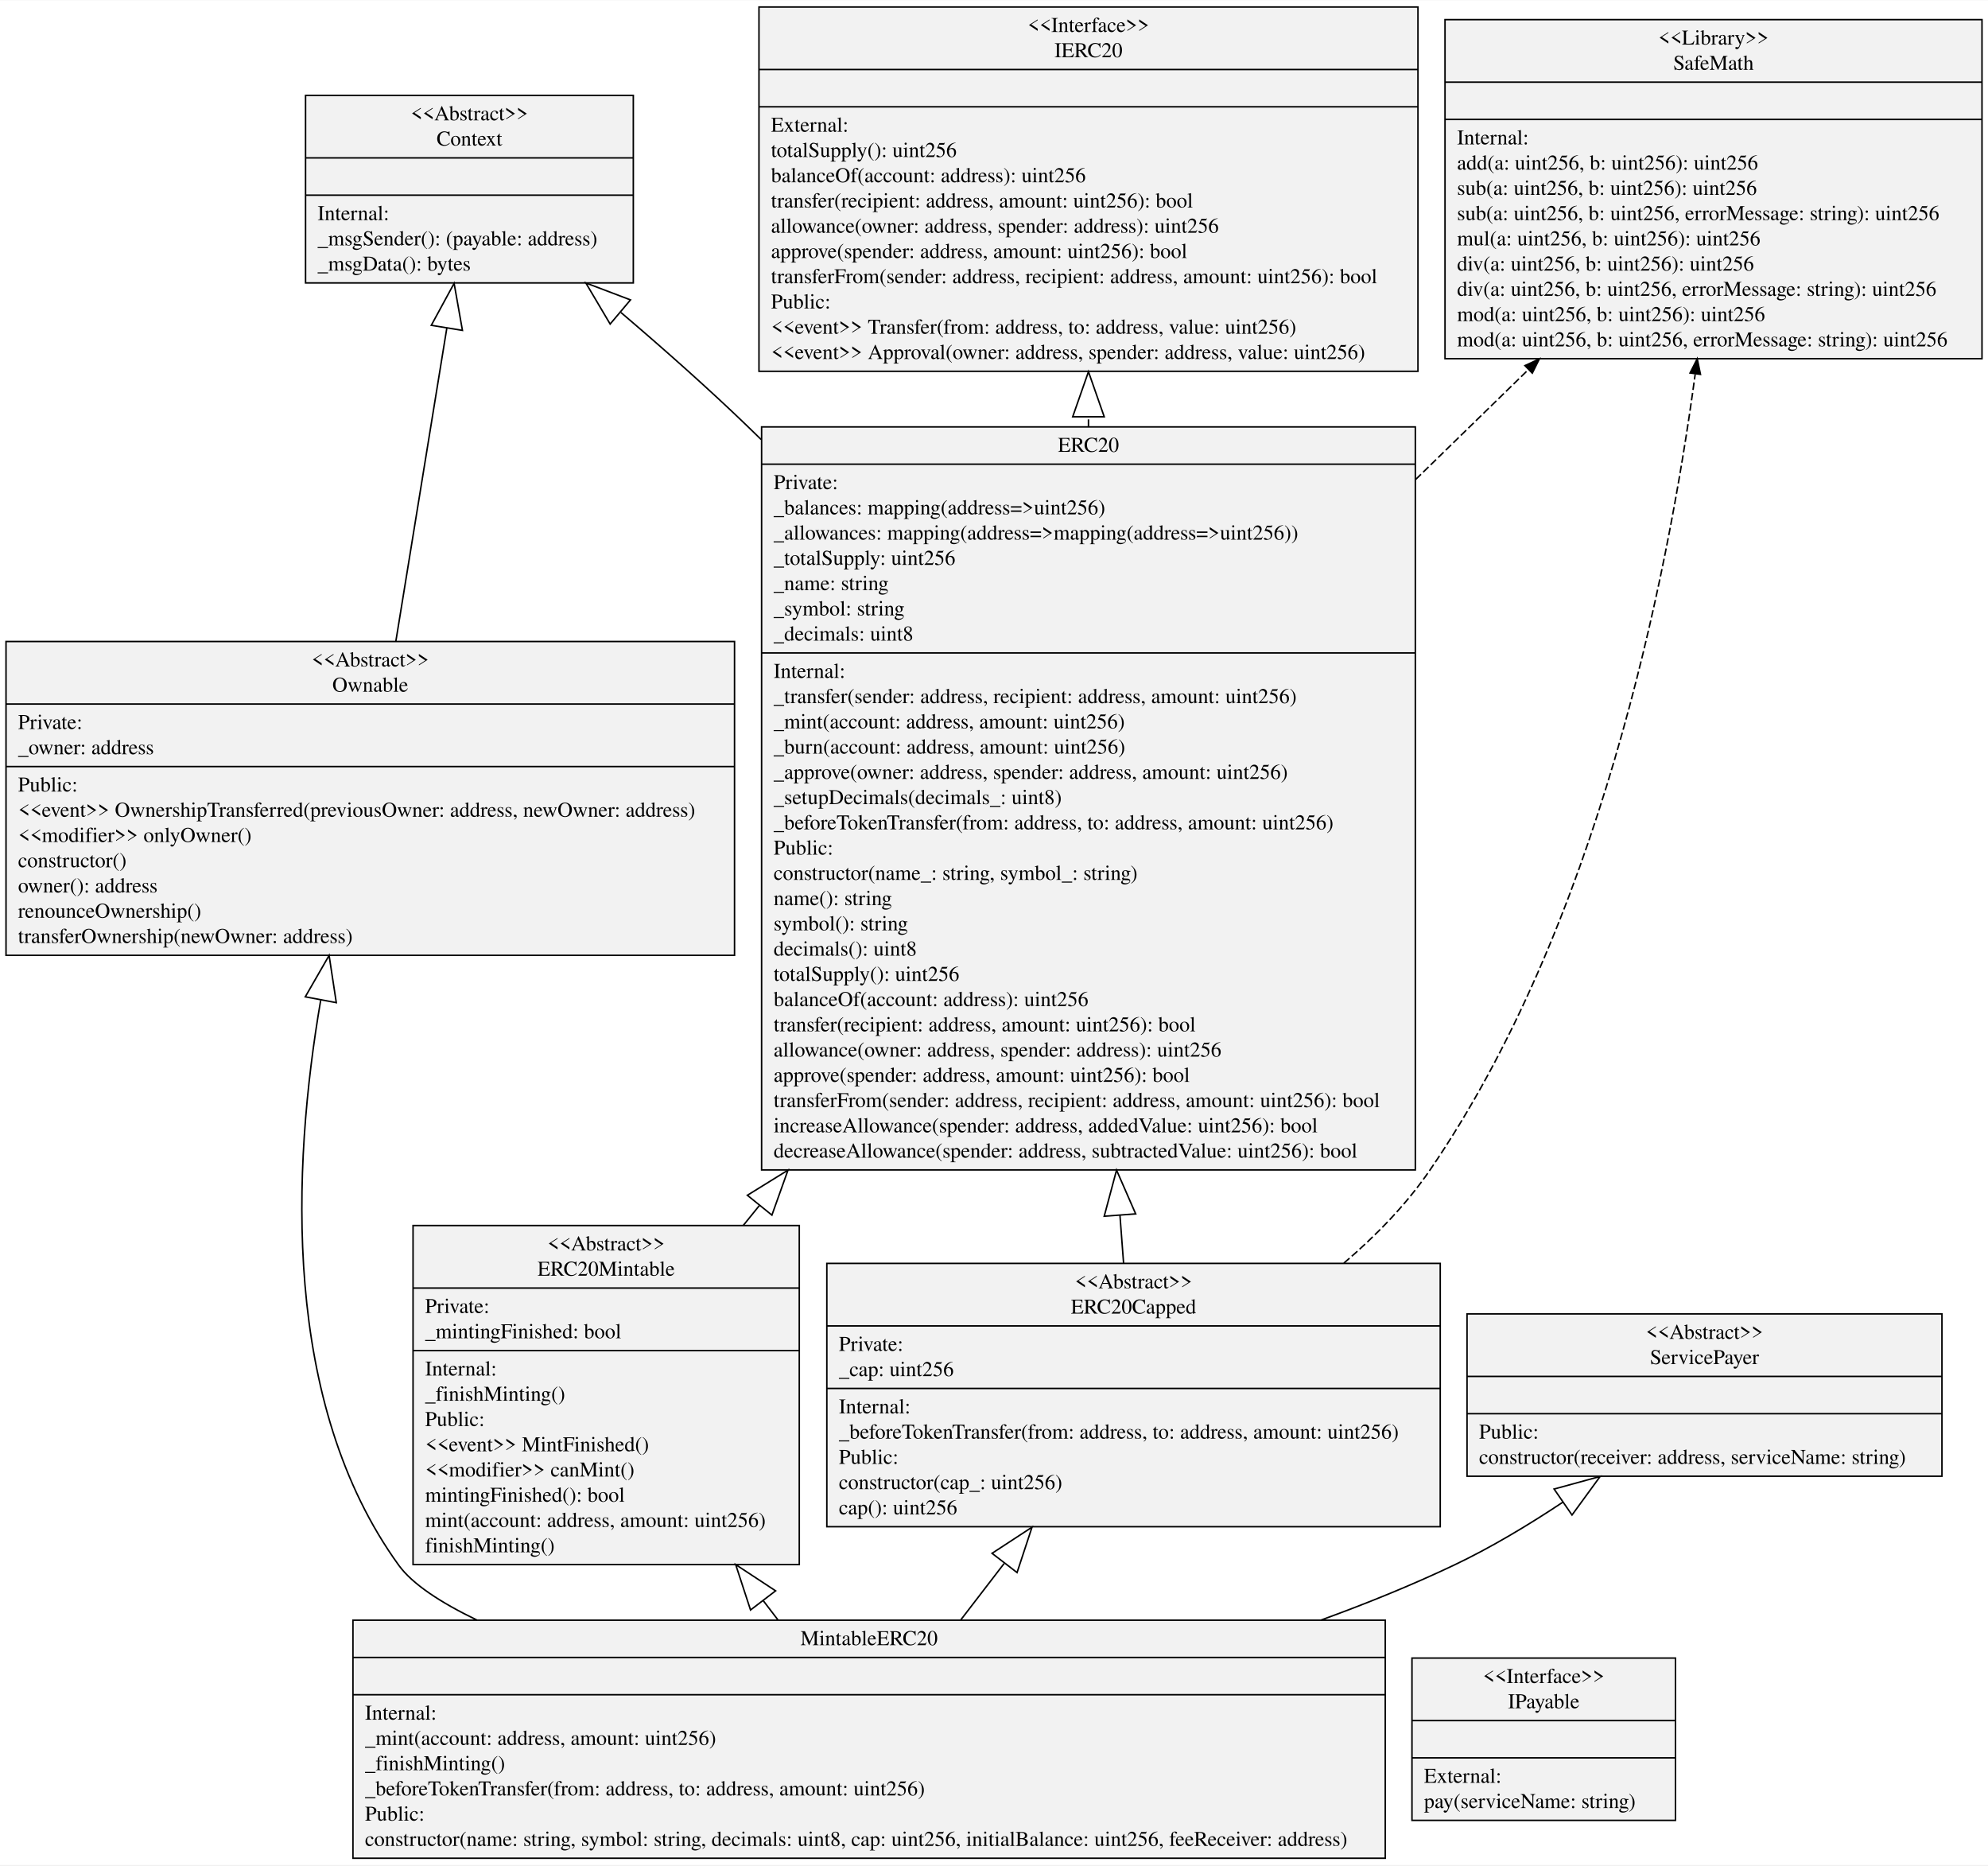
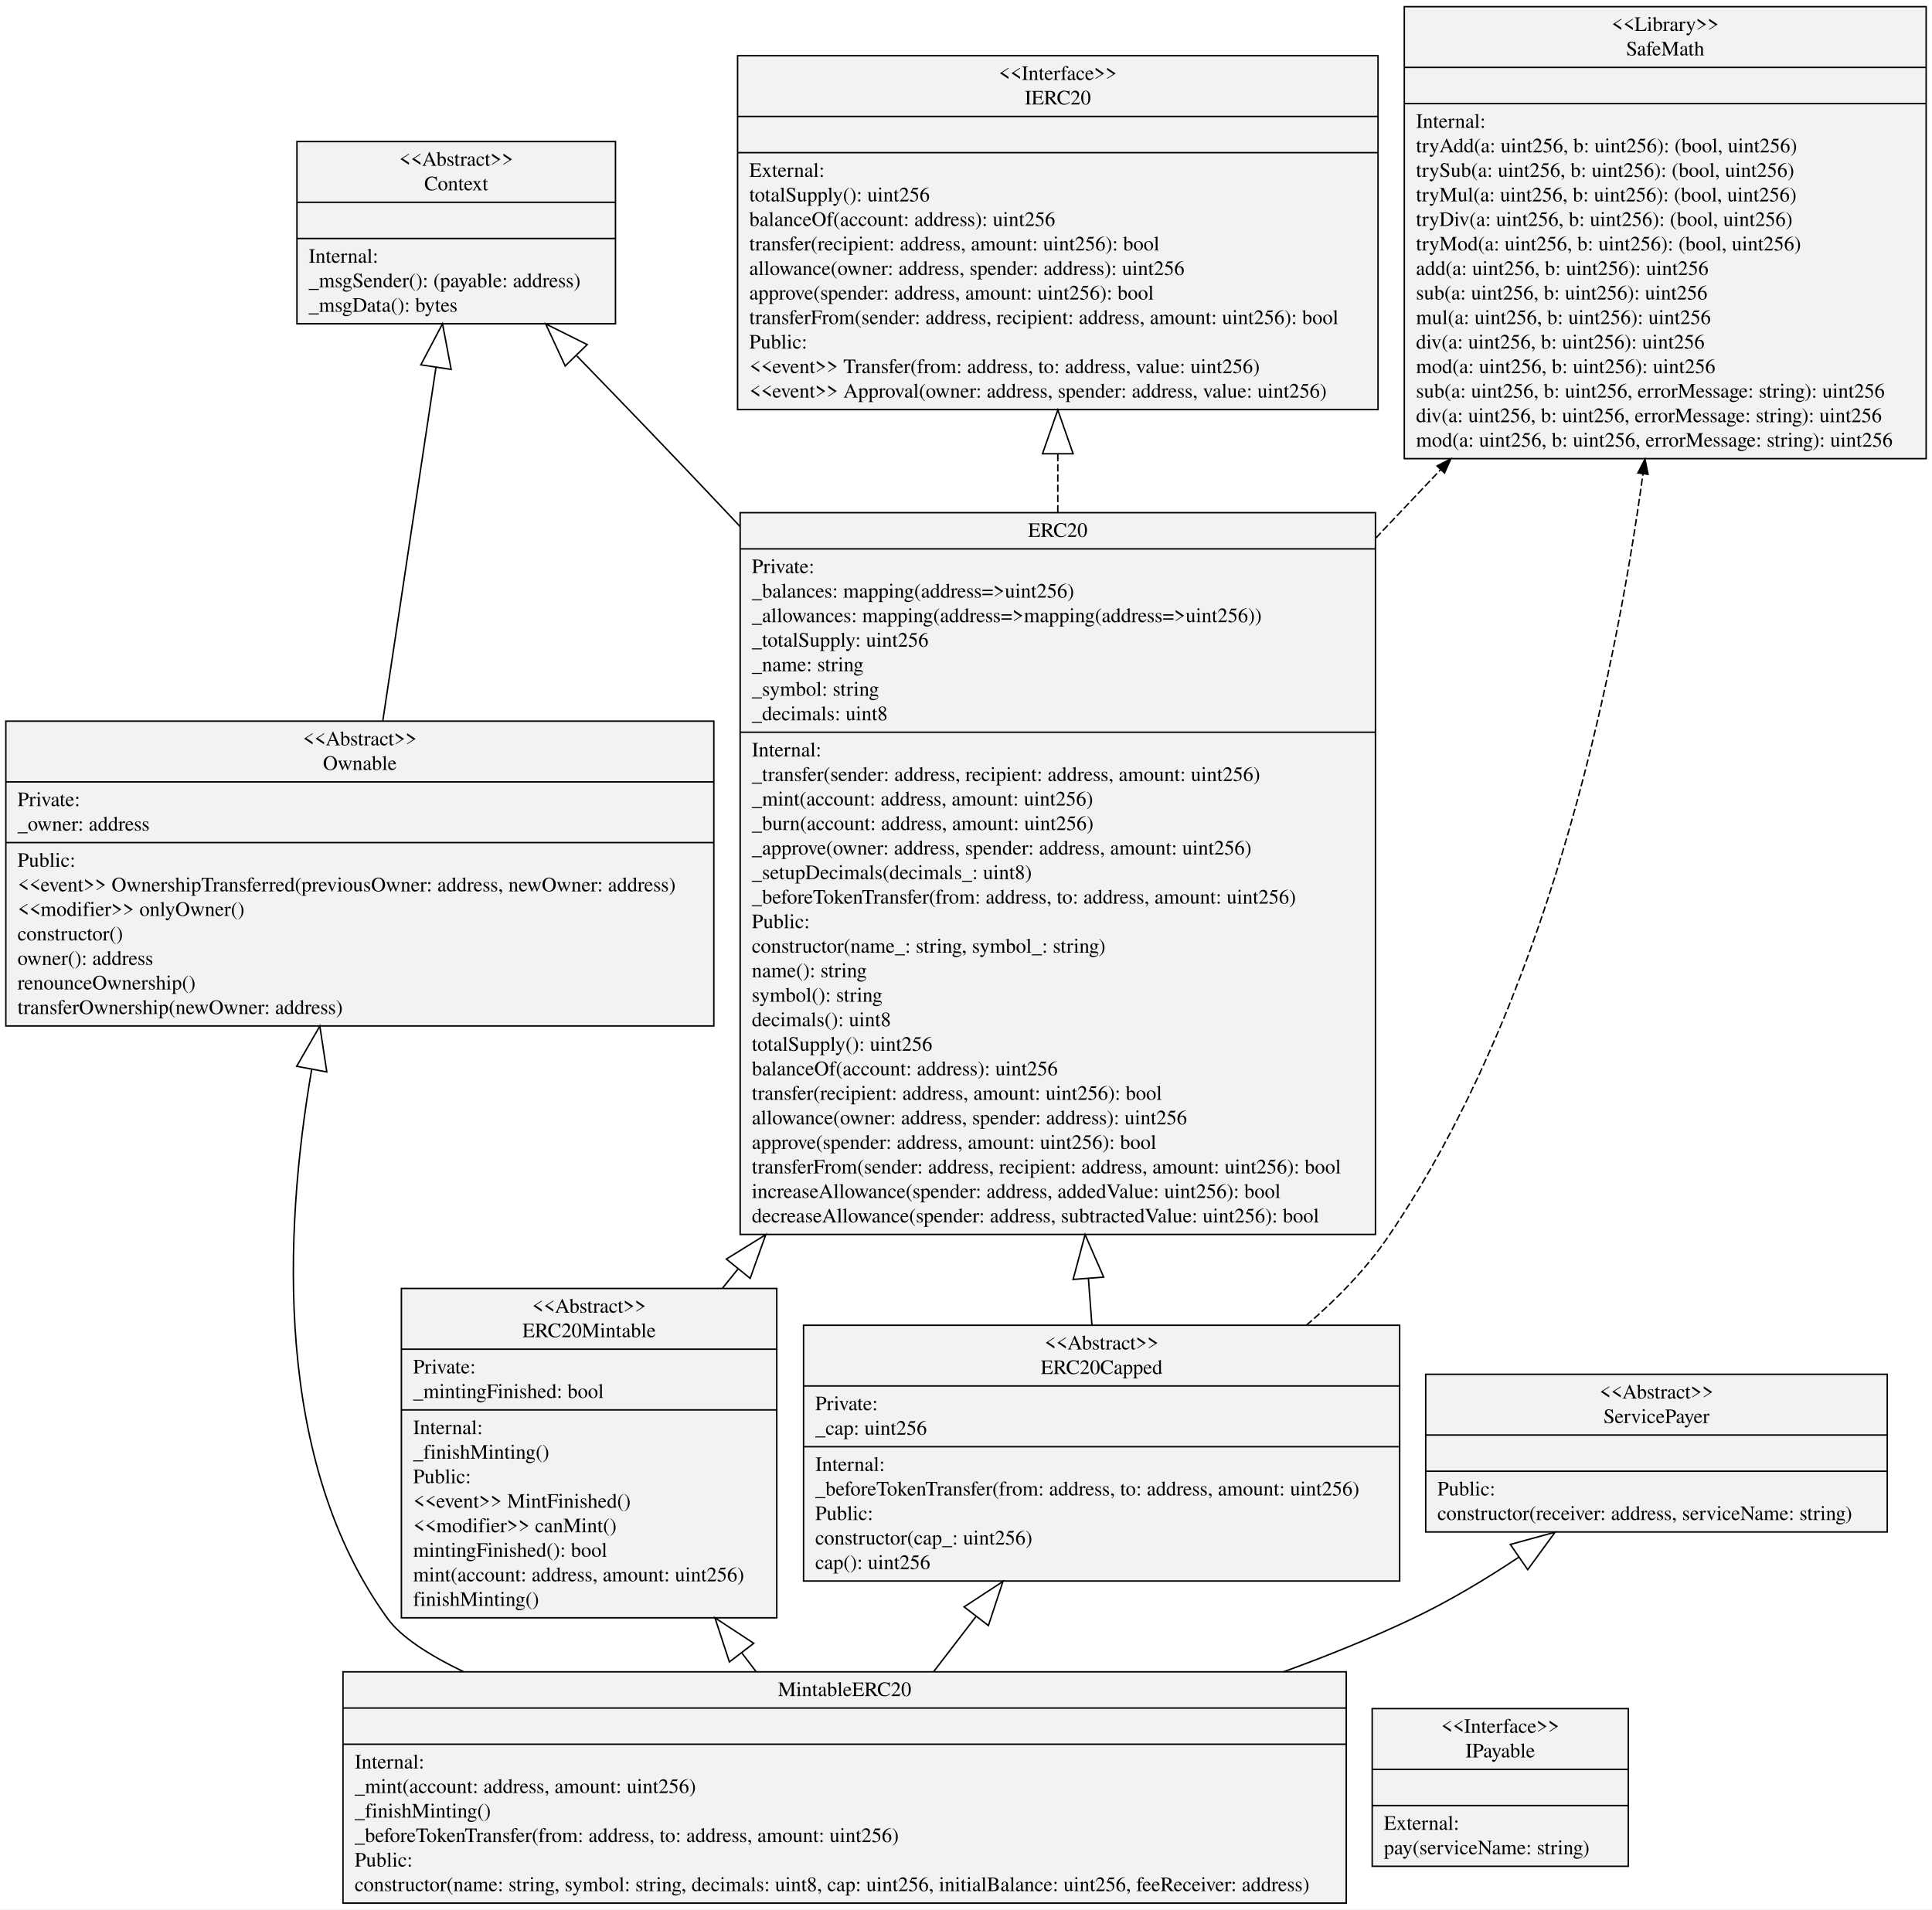
- <svg xmlns="http://www.w3.org/2000/svg" width="1323pt" height="1241pt" viewBox="0.00 0.00 1323.13 1240.80">
-   <g id="graph0" class="graph" transform="scale(1 1) rotate(0) translate(4 1236.8)">
-     <polygon fill="#ffffff" stroke="transparent" points="-4,4 -4,-1236.8 1319.133,-1236.8 1319.133,4 -4,4" />
+ <svg xmlns="http://www.w3.org/2000/svg" width="1323pt" height="1308pt" viewBox="0.00 0.00 1323.13 1308.00">
+   <g id="graph0" class="graph" transform="scale(1 1) rotate(0) translate(4 1304)">
+     <polygon fill="#ffffff" stroke="transparent" points="-4,4 -4,-1304 1319.133,-1304 1319.133,4 -4,4" />
    <g id="node1" class="node">
-       <polygon fill="#f2f2f2" stroke="#000000" points="199.365,-1048.7 199.365,-1173.5 417.509,-1173.5 417.509,-1048.7 199.365,-1048.7" />
-       <text text-anchor="middle" x="308.437" y="-1156.9" font-family="Times,serif" font-size="14.00" fill="#000000">&lt;&lt;Abstract&gt;&gt;</text>
-       <text text-anchor="middle" x="308.437" y="-1140.1" font-family="Times,serif" font-size="14.00" fill="#000000">Context</text>
-       <polyline fill="none" stroke="#000000" points="199.365,-1131.9 417.509,-1131.9 " />
-       <text text-anchor="middle" x="308.437" y="-1115.3" font-family="Times,serif" font-size="14.00" fill="#000000"> </text>
-       <polyline fill="none" stroke="#000000" points="199.365,-1107.1 417.509,-1107.1 " />
-       <text text-anchor="start" x="207.365" y="-1090.5" font-family="Times,serif" font-size="14.00" fill="#000000">Internal:</text>
-       <text text-anchor="start" x="207.365" y="-1073.7" font-family="Times,serif" font-size="14.00" fill="#000000">    _msgSender(): (payable: address)</text>
-       <text text-anchor="start" x="207.365" y="-1056.9" font-family="Times,serif" font-size="14.00" fill="#000000">    _msgData(): bytes</text>
+       <polygon fill="#f2f2f2" stroke="#000000" points="199.365,-1082.3 199.365,-1207.1 417.509,-1207.1 417.509,-1082.3 199.365,-1082.3" />
+       <text text-anchor="middle" x="308.437" y="-1190.5" font-family="Times,serif" font-size="14.00" fill="#000000">&lt;&lt;Abstract&gt;&gt;</text>
+       <text text-anchor="middle" x="308.437" y="-1173.7" font-family="Times,serif" font-size="14.00" fill="#000000">Context</text>
+       <polyline fill="none" stroke="#000000" points="199.365,-1165.5 417.509,-1165.5 " />
+       <text text-anchor="middle" x="308.437" y="-1148.9" font-family="Times,serif" font-size="14.00" fill="#000000"> </text>
+       <polyline fill="none" stroke="#000000" points="199.365,-1140.7 417.509,-1140.7 " />
+       <text text-anchor="start" x="207.365" y="-1124.1" font-family="Times,serif" font-size="14.00" fill="#000000">Internal:</text>
+       <text text-anchor="start" x="207.365" y="-1107.3" font-family="Times,serif" font-size="14.00" fill="#000000">    _msgSender(): (payable: address)</text>
+       <text text-anchor="start" x="207.365" y="-1090.5" font-family="Times,serif" font-size="14.00" fill="#000000">    _msgData(): bytes</text>
    </g>
    <g id="node2" class="node">
      <polygon fill="#f2f2f2" stroke="#000000" points="0,-601.3 0,-810.1 484.874,-810.1 484.874,-601.3 0,-601.3" />
      <text text-anchor="middle" x="242.437" y="-793.5" font-family="Times,serif" font-size="14.00" fill="#000000">&lt;&lt;Abstract&gt;&gt;</text>
      <text text-anchor="middle" x="242.437" y="-776.7" font-family="Times,serif" font-size="14.00" fill="#000000">Ownable</text>
      <polyline fill="none" stroke="#000000" points="0,-768.5 484.874,-768.5 " />
      <text text-anchor="start" x="8" y="-751.9" font-family="Times,serif" font-size="14.00" fill="#000000">Private:</text>
      <text text-anchor="start" x="8" y="-735.1" font-family="Times,serif" font-size="14.00" fill="#000000">   _owner: address</text>
      <polyline fill="none" stroke="#000000" points="0,-726.9 484.874,-726.9 " />
      <text text-anchor="start" x="8" y="-710.3" font-family="Times,serif" font-size="14.00" fill="#000000">Public:</text>
      <text text-anchor="start" x="8" y="-693.5" font-family="Times,serif" font-size="14.00" fill="#000000">    &lt;&lt;event&gt;&gt; OwnershipTransferred(previousOwner: address, newOwner: address)</text>
      <text text-anchor="start" x="8" y="-676.7" font-family="Times,serif" font-size="14.00" fill="#000000">    &lt;&lt;modifier&gt;&gt; onlyOwner()</text>
      <text text-anchor="start" x="8" y="-659.9" font-family="Times,serif" font-size="14.00" fill="#000000">    constructor()</text>
      <text text-anchor="start" x="8" y="-643.1" font-family="Times,serif" font-size="14.00" fill="#000000">    owner(): address</text>
      <text text-anchor="start" x="8" y="-626.3" font-family="Times,serif" font-size="14.00" fill="#000000">    renounceOwnership()</text>
      <text text-anchor="start" x="8" y="-609.5" font-family="Times,serif" font-size="14.00" fill="#000000">    transferOwnership(newOwner: address)</text>
    </g>
    <g id="edge1" class="edge">
-       <path fill="none" stroke="#000000" d="M259.434,-810.101C269.914,-874.477 283.236,-956.308 293.344,-1018.392" />
-       <polygon fill="none" stroke="#000000" points="283.049,-1020.502 298.233,-1048.425 303.776,-1017.127 283.049,-1020.502" />
+       <path fill="none" stroke="#000000" d="M258.162,-810.294C269.23,-883.914 283.909,-981.552 294.546,-1052.306" />
+       <polygon fill="none" stroke="#000000" points="284.207,-1054.157 299.05,-1082.263 304.973,-1051.035 284.207,-1054.157" />
    </g>
    <g id="node3" class="node">
-       <polygon fill="#f2f2f2" stroke="#000000" points="501.137,-989.9 501.137,-1232.3 939.737,-1232.3 939.737,-989.9 501.137,-989.9" />
-       <text text-anchor="middle" x="720.437" y="-1215.7" font-family="Times,serif" font-size="14.00" fill="#000000">&lt;&lt;Interface&gt;&gt;</text>
-       <text text-anchor="middle" x="720.437" y="-1198.9" font-family="Times,serif" font-size="14.00" fill="#000000">IERC20</text>
-       <polyline fill="none" stroke="#000000" points="501.137,-1190.7 939.737,-1190.7 " />
-       <text text-anchor="middle" x="720.437" y="-1174.1" font-family="Times,serif" font-size="14.00" fill="#000000"> </text>
-       <polyline fill="none" stroke="#000000" points="501.137,-1165.9 939.737,-1165.9 " />
-       <text text-anchor="start" x="509.137" y="-1149.3" font-family="Times,serif" font-size="14.00" fill="#000000">External:</text>
-       <text text-anchor="start" x="509.137" y="-1132.5" font-family="Times,serif" font-size="14.00" fill="#000000">     totalSupply(): uint256</text>
-       <text text-anchor="start" x="509.137" y="-1115.7" font-family="Times,serif" font-size="14.00" fill="#000000">     balanceOf(account: address): uint256</text>
-       <text text-anchor="start" x="509.137" y="-1098.9" font-family="Times,serif" font-size="14.00" fill="#000000">     transfer(recipient: address, amount: uint256): bool</text>
-       <text text-anchor="start" x="509.137" y="-1082.1" font-family="Times,serif" font-size="14.00" fill="#000000">     allowance(owner: address, spender: address): uint256</text>
-       <text text-anchor="start" x="509.137" y="-1065.3" font-family="Times,serif" font-size="14.00" fill="#000000">     approve(spender: address, amount: uint256): bool</text>
-       <text text-anchor="start" x="509.137" y="-1048.5" font-family="Times,serif" font-size="14.00" fill="#000000">     transferFrom(sender: address, recipient: address, amount: uint256): bool</text>
-       <text text-anchor="start" x="509.137" y="-1031.7" font-family="Times,serif" font-size="14.00" fill="#000000">Public:</text>
-       <text text-anchor="start" x="509.137" y="-1014.9" font-family="Times,serif" font-size="14.00" fill="#000000">    &lt;&lt;event&gt;&gt; Transfer(from: address, to: address, value: uint256)</text>
-       <text text-anchor="start" x="509.137" y="-998.1" font-family="Times,serif" font-size="14.00" fill="#000000">    &lt;&lt;event&gt;&gt; Approval(owner: address, spender: address, value: uint256)</text>
+       <polygon fill="#f2f2f2" stroke="#000000" points="501.137,-1023.5 501.137,-1265.9 939.737,-1265.9 939.737,-1023.5 501.137,-1023.5" />
+       <text text-anchor="middle" x="720.437" y="-1249.3" font-family="Times,serif" font-size="14.00" fill="#000000">&lt;&lt;Interface&gt;&gt;</text>
+       <text text-anchor="middle" x="720.437" y="-1232.5" font-family="Times,serif" font-size="14.00" fill="#000000">IERC20</text>
+       <polyline fill="none" stroke="#000000" points="501.137,-1224.3 939.737,-1224.3 " />
+       <text text-anchor="middle" x="720.437" y="-1207.7" font-family="Times,serif" font-size="14.00" fill="#000000"> </text>
+       <polyline fill="none" stroke="#000000" points="501.137,-1199.5 939.737,-1199.5 " />
+       <text text-anchor="start" x="509.137" y="-1182.9" font-family="Times,serif" font-size="14.00" fill="#000000">External:</text>
+       <text text-anchor="start" x="509.137" y="-1166.1" font-family="Times,serif" font-size="14.00" fill="#000000">     totalSupply(): uint256</text>
+       <text text-anchor="start" x="509.137" y="-1149.3" font-family="Times,serif" font-size="14.00" fill="#000000">     balanceOf(account: address): uint256</text>
+       <text text-anchor="start" x="509.137" y="-1132.5" font-family="Times,serif" font-size="14.00" fill="#000000">     transfer(recipient: address, amount: uint256): bool</text>
+       <text text-anchor="start" x="509.137" y="-1115.7" font-family="Times,serif" font-size="14.00" fill="#000000">     allowance(owner: address, spender: address): uint256</text>
+       <text text-anchor="start" x="509.137" y="-1098.9" font-family="Times,serif" font-size="14.00" fill="#000000">     approve(spender: address, amount: uint256): bool</text>
+       <text text-anchor="start" x="509.137" y="-1082.1" font-family="Times,serif" font-size="14.00" fill="#000000">     transferFrom(sender: address, recipient: address, amount: uint256): bool</text>
+       <text text-anchor="start" x="509.137" y="-1065.3" font-family="Times,serif" font-size="14.00" fill="#000000">Public:</text>
+       <text text-anchor="start" x="509.137" y="-1048.5" font-family="Times,serif" font-size="14.00" fill="#000000">    &lt;&lt;event&gt;&gt; Transfer(from: address, to: address, value: uint256)</text>
+       <text text-anchor="start" x="509.137" y="-1031.7" font-family="Times,serif" font-size="14.00" fill="#000000">    &lt;&lt;event&gt;&gt; Approval(owner: address, spender: address, value: uint256)</text>
    </g>
    <g id="node4" class="node">
-       <polygon fill="#f2f2f2" stroke="#000000" points="957.741,-998.3 957.741,-1223.9 1315.133,-1223.9 1315.133,-998.3 957.741,-998.3" />
-       <text text-anchor="middle" x="1136.437" y="-1207.3" font-family="Times,serif" font-size="14.00" fill="#000000">&lt;&lt;Library&gt;&gt;</text>
-       <text text-anchor="middle" x="1136.437" y="-1190.5" font-family="Times,serif" font-size="14.00" fill="#000000">SafeMath</text>
-       <polyline fill="none" stroke="#000000" points="957.741,-1182.3 1315.133,-1182.3 " />
-       <text text-anchor="middle" x="1136.437" y="-1165.7" font-family="Times,serif" font-size="14.00" fill="#000000"> </text>
-       <polyline fill="none" stroke="#000000" points="957.741,-1157.5 1315.133,-1157.5 " />
-       <text text-anchor="start" x="965.741" y="-1140.9" font-family="Times,serif" font-size="14.00" fill="#000000">Internal:</text>
-       <text text-anchor="start" x="965.741" y="-1124.1" font-family="Times,serif" font-size="14.00" fill="#000000">    add(a: uint256, b: uint256): uint256</text>
-       <text text-anchor="start" x="965.741" y="-1107.3" font-family="Times,serif" font-size="14.00" fill="#000000">    sub(a: uint256, b: uint256): uint256</text>
-       <text text-anchor="start" x="965.741" y="-1090.5" font-family="Times,serif" font-size="14.00" fill="#000000">    sub(a: uint256, b: uint256, errorMessage: string): uint256</text>
-       <text text-anchor="start" x="965.741" y="-1073.7" font-family="Times,serif" font-size="14.00" fill="#000000">    mul(a: uint256, b: uint256): uint256</text>
-       <text text-anchor="start" x="965.741" y="-1056.9" font-family="Times,serif" font-size="14.00" fill="#000000">    div(a: uint256, b: uint256): uint256</text>
-       <text text-anchor="start" x="965.741" y="-1040.1" font-family="Times,serif" font-size="14.00" fill="#000000">    div(a: uint256, b: uint256, errorMessage: string): uint256</text>
-       <text text-anchor="start" x="965.741" y="-1023.3" font-family="Times,serif" font-size="14.00" fill="#000000">    mod(a: uint256, b: uint256): uint256</text>
-       <text text-anchor="start" x="965.741" y="-1006.5" font-family="Times,serif" font-size="14.00" fill="#000000">    mod(a: uint256, b: uint256, errorMessage: string): uint256</text>
+       <polygon fill="#f2f2f2" stroke="#000000" points="957.741,-989.9 957.741,-1299.5 1315.133,-1299.5 1315.133,-989.9 957.741,-989.9" />
+       <text text-anchor="middle" x="1136.437" y="-1282.9" font-family="Times,serif" font-size="14.00" fill="#000000">&lt;&lt;Library&gt;&gt;</text>
+       <text text-anchor="middle" x="1136.437" y="-1266.1" font-family="Times,serif" font-size="14.00" fill="#000000">SafeMath</text>
+       <polyline fill="none" stroke="#000000" points="957.741,-1257.9 1315.133,-1257.9 " />
+       <text text-anchor="middle" x="1136.437" y="-1241.3" font-family="Times,serif" font-size="14.00" fill="#000000"> </text>
+       <polyline fill="none" stroke="#000000" points="957.741,-1233.1 1315.133,-1233.1 " />
+       <text text-anchor="start" x="965.741" y="-1216.5" font-family="Times,serif" font-size="14.00" fill="#000000">Internal:</text>
+       <text text-anchor="start" x="965.741" y="-1199.7" font-family="Times,serif" font-size="14.00" fill="#000000">    tryAdd(a: uint256, b: uint256): (bool, uint256)</text>
+       <text text-anchor="start" x="965.741" y="-1182.9" font-family="Times,serif" font-size="14.00" fill="#000000">    trySub(a: uint256, b: uint256): (bool, uint256)</text>
+       <text text-anchor="start" x="965.741" y="-1166.1" font-family="Times,serif" font-size="14.00" fill="#000000">    tryMul(a: uint256, b: uint256): (bool, uint256)</text>
+       <text text-anchor="start" x="965.741" y="-1149.3" font-family="Times,serif" font-size="14.00" fill="#000000">    tryDiv(a: uint256, b: uint256): (bool, uint256)</text>
+       <text text-anchor="start" x="965.741" y="-1132.5" font-family="Times,serif" font-size="14.00" fill="#000000">    tryMod(a: uint256, b: uint256): (bool, uint256)</text>
+       <text text-anchor="start" x="965.741" y="-1115.7" font-family="Times,serif" font-size="14.00" fill="#000000">    add(a: uint256, b: uint256): uint256</text>
+       <text text-anchor="start" x="965.741" y="-1098.9" font-family="Times,serif" font-size="14.00" fill="#000000">    sub(a: uint256, b: uint256): uint256</text>
+       <text text-anchor="start" x="965.741" y="-1082.1" font-family="Times,serif" font-size="14.00" fill="#000000">    mul(a: uint256, b: uint256): uint256</text>
+       <text text-anchor="start" x="965.741" y="-1065.3" font-family="Times,serif" font-size="14.00" fill="#000000">    div(a: uint256, b: uint256): uint256</text>
+       <text text-anchor="start" x="965.741" y="-1048.5" font-family="Times,serif" font-size="14.00" fill="#000000">    mod(a: uint256, b: uint256): uint256</text>
+       <text text-anchor="start" x="965.741" y="-1031.7" font-family="Times,serif" font-size="14.00" fill="#000000">    sub(a: uint256, b: uint256, errorMessage: string): uint256</text>
+       <text text-anchor="start" x="965.741" y="-1014.9" font-family="Times,serif" font-size="14.00" fill="#000000">    div(a: uint256, b: uint256, errorMessage: string): uint256</text>
+       <text text-anchor="start" x="965.741" y="-998.1" font-family="Times,serif" font-size="14.00" fill="#000000">    mod(a: uint256, b: uint256, errorMessage: string): uint256</text>
    </g>
    <g id="node5" class="node">
      <polygon fill="#f2f2f2" stroke="#000000" points="502.887,-458.5 502.887,-952.9 937.987,-952.9 937.987,-458.5 502.887,-458.5" />
      <text text-anchor="middle" x="720.437" y="-936.3" font-family="Times,serif" font-size="14.00" fill="#000000">ERC20</text>
      <polyline fill="none" stroke="#000000" points="502.887,-928.1 937.987,-928.1 " />
      <text text-anchor="start" x="510.887" y="-911.5" font-family="Times,serif" font-size="14.00" fill="#000000">Private:</text>
      <text text-anchor="start" x="510.887" y="-894.7" font-family="Times,serif" font-size="14.00" fill="#000000">   _balances: mapping(address=&gt;uint256)</text>
      <text text-anchor="start" x="510.887" y="-877.9" font-family="Times,serif" font-size="14.00" fill="#000000">   _allowances: mapping(address=&gt;mapping(address=&gt;uint256))</text>
      <text text-anchor="start" x="510.887" y="-861.1" font-family="Times,serif" font-size="14.00" fill="#000000">   _totalSupply: uint256</text>
      <text text-anchor="start" x="510.887" y="-844.3" font-family="Times,serif" font-size="14.00" fill="#000000">   _name: string</text>
      <text text-anchor="start" x="510.887" y="-827.5" font-family="Times,serif" font-size="14.00" fill="#000000">   _symbol: string</text>
      <text text-anchor="start" x="510.887" y="-810.7" font-family="Times,serif" font-size="14.00" fill="#000000">   _decimals: uint8</text>
      <polyline fill="none" stroke="#000000" points="502.887,-802.5 937.987,-802.5 " />
      <text text-anchor="start" x="510.887" y="-785.9" font-family="Times,serif" font-size="14.00" fill="#000000">Internal:</text>
      <text text-anchor="start" x="510.887" y="-769.1" font-family="Times,serif" font-size="14.00" fill="#000000">    _transfer(sender: address, recipient: address, amount: uint256)</text>
      <text text-anchor="start" x="510.887" y="-752.3" font-family="Times,serif" font-size="14.00" fill="#000000">    _mint(account: address, amount: uint256)</text>
      <text text-anchor="start" x="510.887" y="-735.5" font-family="Times,serif" font-size="14.00" fill="#000000">    _burn(account: address, amount: uint256)</text>
      <text text-anchor="start" x="510.887" y="-718.7" font-family="Times,serif" font-size="14.00" fill="#000000">    _approve(owner: address, spender: address, amount: uint256)</text>
      <text text-anchor="start" x="510.887" y="-701.9" font-family="Times,serif" font-size="14.00" fill="#000000">    _setupDecimals(decimals_: uint8)</text>
      <text text-anchor="start" x="510.887" y="-685.1" font-family="Times,serif" font-size="14.00" fill="#000000">    _beforeTokenTransfer(from: address, to: address, amount: uint256)</text>
      <text text-anchor="start" x="510.887" y="-668.3" font-family="Times,serif" font-size="14.00" fill="#000000">Public:</text>
      <text text-anchor="start" x="510.887" y="-651.5" font-family="Times,serif" font-size="14.00" fill="#000000">    constructor(name_: string, symbol_: string)</text>
      <text text-anchor="start" x="510.887" y="-634.7" font-family="Times,serif" font-size="14.00" fill="#000000">    name(): string</text>
      <text text-anchor="start" x="510.887" y="-617.9" font-family="Times,serif" font-size="14.00" fill="#000000">    symbol(): string</text>
      <text text-anchor="start" x="510.887" y="-601.1" font-family="Times,serif" font-size="14.00" fill="#000000">    decimals(): uint8</text>
      <text text-anchor="start" x="510.887" y="-584.3" font-family="Times,serif" font-size="14.00" fill="#000000">    totalSupply(): uint256</text>
      <text text-anchor="start" x="510.887" y="-567.5" font-family="Times,serif" font-size="14.00" fill="#000000">    balanceOf(account: address): uint256</text>
      <text text-anchor="start" x="510.887" y="-550.7" font-family="Times,serif" font-size="14.00" fill="#000000">    transfer(recipient: address, amount: uint256): bool</text>
      <text text-anchor="start" x="510.887" y="-533.9" font-family="Times,serif" font-size="14.00" fill="#000000">    allowance(owner: address, spender: address): uint256</text>
      <text text-anchor="start" x="510.887" y="-517.1" font-family="Times,serif" font-size="14.00" fill="#000000">    approve(spender: address, amount: uint256): bool</text>
      <text text-anchor="start" x="510.887" y="-500.3" font-family="Times,serif" font-size="14.00" fill="#000000">    transferFrom(sender: address, recipient: address, amount: uint256): bool</text>
      <text text-anchor="start" x="510.887" y="-483.5" font-family="Times,serif" font-size="14.00" fill="#000000">    increaseAllowance(spender: address, addedValue: uint256): bool</text>
      <text text-anchor="start" x="510.887" y="-466.7" font-family="Times,serif" font-size="14.00" fill="#000000">    decreaseAllowance(spender: address, subtractedValue: uint256): bool</text>
    </g>
    <g id="edge2" class="edge">
-       <path fill="none" stroke="#000000" d="M502.594,-944.499C499.534,-947.495 496.481,-950.464 493.437,-953.4 466.993,-978.911 437.139,-1005.309 409.252,-1029.041" />
-       <polygon fill="none" stroke="#000000" points="402.092,-1021.343 385.899,-1048.694 415.614,-1037.411 402.092,-1021.343" />
+       <path fill="none" stroke="#000000" d="M502.79,-943.447C499.655,-946.789 496.536,-950.109 493.437,-953.4 460.243,-988.659 423.219,-1027.113 391.065,-1060.236" />
+       <polygon fill="none" stroke="#000000" points="383.081,-1053.385 369.69,-1082.211 398.134,-1068.028 383.081,-1053.385" />
    </g>
    <g id="edge3" class="edge">
-       <path fill="none" stroke="#000000" stroke-dasharray="5,2" d="M720.437,-952.91C720.437,-955.067 720.437,-957.216 720.437,-959.358" />
-       <polygon fill="none" stroke="#000000" points="709.937,-959.628 720.437,-989.628 730.937,-959.628 709.937,-959.628" />
+       <path fill="none" stroke="#000000" stroke-dasharray="5,2" d="M720.437,-953.106C720.437,-966.648 720.437,-980.047 720.437,-993.09" />
+       <polygon fill="none" stroke="#000000" points="709.937,-993.243 720.437,-1023.243 730.937,-993.243 709.937,-993.243" />
    </g>
    <g id="edge4" class="edge">
-       <path fill="none" stroke="#000000" stroke-dasharray="5,2" d="M938.184,-917.899C963.927,-942.986 989.471,-967.879 1013.234,-991.036" />
-       <polygon fill="#000000" stroke="#000000" points="1010.945,-993.692 1020.549,-998.165 1015.83,-988.679 1010.945,-993.692" />
+       <path fill="none" stroke="#000000" stroke-dasharray="5,2" d="M938.184,-935.486C953.135,-951.264 968.019,-966.97 982.526,-982.279" />
+       <polygon fill="#000000" stroke="#000000" points="980.197,-984.91 989.615,-989.761 985.278,-980.095 980.197,-984.91" />
    </g>
    <g id="node6" class="node">
      <polygon fill="#f2f2f2" stroke="#000000" points="546.309,-221.1 546.309,-396.3 954.565,-396.3 954.565,-221.1 546.309,-221.1" />
      <text text-anchor="middle" x="750.437" y="-379.7" font-family="Times,serif" font-size="14.00" fill="#000000">&lt;&lt;Abstract&gt;&gt;</text>
      <text text-anchor="middle" x="750.437" y="-362.9" font-family="Times,serif" font-size="14.00" fill="#000000">ERC20Capped</text>
      <polyline fill="none" stroke="#000000" points="546.309,-354.7 954.565,-354.7 " />
      <text text-anchor="start" x="554.309" y="-338.1" font-family="Times,serif" font-size="14.00" fill="#000000">Private:</text>
      <text text-anchor="start" x="554.309" y="-321.3" font-family="Times,serif" font-size="14.00" fill="#000000">   _cap: uint256</text>
      <polyline fill="none" stroke="#000000" points="546.309,-313.1 954.565,-313.1 " />
      <text text-anchor="start" x="554.309" y="-296.5" font-family="Times,serif" font-size="14.00" fill="#000000">Internal:</text>
      <text text-anchor="start" x="554.309" y="-279.7" font-family="Times,serif" font-size="14.00" fill="#000000">    _beforeTokenTransfer(from: address, to: address, amount: uint256)</text>
      <text text-anchor="start" x="554.309" y="-262.9" font-family="Times,serif" font-size="14.00" fill="#000000">Public:</text>
      <text text-anchor="start" x="554.309" y="-246.1" font-family="Times,serif" font-size="14.00" fill="#000000">    constructor(cap_: uint256)</text>
      <text text-anchor="start" x="554.309" y="-229.3" font-family="Times,serif" font-size="14.00" fill="#000000">    cap(): uint256</text>
    </g>
    <g id="edge6" class="edge">
-       <path fill="none" stroke="#000000" stroke-dasharray="5,2" d="M890.41,-396.472C911.795,-414.714 931.884,-435.363 947.437,-458 1059.029,-620.42 1105.453,-848.752 1124.247,-987.954" />
-       <polygon fill="#000000" stroke="#000000" points="1120.826,-988.78 1125.607,-998.235 1127.766,-987.862 1120.826,-988.78" />
+       <path fill="none" stroke="#000000" stroke-dasharray="5,2" d="M890.662,-396.301C912.019,-414.561 932.033,-435.262 947.437,-458 1054.213,-615.615 1100.917,-832.026 1121.184,-979.501" />
+       <polygon fill="#000000" stroke="#000000" points="1117.735,-980.114 1122.54,-989.556 1124.672,-979.178 1117.735,-980.114" />
    </g>
    <g id="edge5" class="edge">
      <path fill="none" stroke="#000000" d="M743.816,-396.315C743.051,-406.444 742.242,-417.14 741.404,-428.23" />
      <polygon fill="none" stroke="#000000" points="730.917,-427.676 739.126,-458.382 751.857,-429.258 730.917,-427.676" />
    </g>
    <g id="node7" class="node">
      <polygon fill="#f2f2f2" stroke="#000000" points="270.905,-195.9 270.905,-421.5 527.969,-421.5 527.969,-195.9 270.905,-195.9" />
      <text text-anchor="middle" x="399.437" y="-404.9" font-family="Times,serif" font-size="14.00" fill="#000000">&lt;&lt;Abstract&gt;&gt;</text>
      <text text-anchor="middle" x="399.437" y="-388.1" font-family="Times,serif" font-size="14.00" fill="#000000">ERC20Mintable</text>
      <polyline fill="none" stroke="#000000" points="270.905,-379.9 527.969,-379.9 " />
      <text text-anchor="start" x="278.905" y="-363.3" font-family="Times,serif" font-size="14.00" fill="#000000">Private:</text>
      <text text-anchor="start" x="278.905" y="-346.5" font-family="Times,serif" font-size="14.00" fill="#000000">   _mintingFinished: bool</text>
      <polyline fill="none" stroke="#000000" points="270.905,-338.3 527.969,-338.3 " />
      <text text-anchor="start" x="278.905" y="-321.7" font-family="Times,serif" font-size="14.00" fill="#000000">Internal:</text>
      <text text-anchor="start" x="278.905" y="-304.9" font-family="Times,serif" font-size="14.00" fill="#000000">    _finishMinting()</text>
      <text text-anchor="start" x="278.905" y="-288.1" font-family="Times,serif" font-size="14.00" fill="#000000">Public:</text>
      <text text-anchor="start" x="278.905" y="-271.3" font-family="Times,serif" font-size="14.00" fill="#000000">    &lt;&lt;event&gt;&gt; MintFinished()</text>
      <text text-anchor="start" x="278.905" y="-254.5" font-family="Times,serif" font-size="14.00" fill="#000000">    &lt;&lt;modifier&gt;&gt; canMint()</text>
      <text text-anchor="start" x="278.905" y="-237.7" font-family="Times,serif" font-size="14.00" fill="#000000">    mintingFinished(): bool</text>
      <text text-anchor="start" x="278.905" y="-220.9" font-family="Times,serif" font-size="14.00" fill="#000000">    mint(account: address, amount: uint256)</text>
      <text text-anchor="start" x="278.905" y="-204.1" font-family="Times,serif" font-size="14.00" fill="#000000">    finishMinting()</text>
    </g>
    <g id="edge7" class="edge">
      <path fill="none" stroke="#000000" d="M490.779,-421.668C494.283,-426.002 497.842,-430.404 501.447,-434.862" />
      <polygon fill="none" stroke="#000000" points="493.418,-441.632 520.445,-458.358 509.748,-428.428 493.418,-441.632" />
    </g>
    <g id="node8" class="node">
      <polygon fill="#f2f2f2" stroke="#000000" points="935.748,-25.7 935.748,-133.7 1111.126,-133.7 1111.126,-25.7 935.748,-25.7" />
      <text text-anchor="middle" x="1023.437" y="-117.1" font-family="Times,serif" font-size="14.00" fill="#000000">&lt;&lt;Interface&gt;&gt;</text>
      <text text-anchor="middle" x="1023.437" y="-100.3" font-family="Times,serif" font-size="14.00" fill="#000000">IPayable</text>
      <polyline fill="none" stroke="#000000" points="935.748,-92.1 1111.126,-92.1 " />
      <text text-anchor="middle" x="1023.437" y="-75.5" font-family="Times,serif" font-size="14.00" fill="#000000"> </text>
      <polyline fill="none" stroke="#000000" points="935.748,-67.3 1111.126,-67.3 " />
      <text text-anchor="start" x="943.748" y="-50.7" font-family="Times,serif" font-size="14.00" fill="#000000">External:</text>
      <text text-anchor="start" x="943.748" y="-33.9" font-family="Times,serif" font-size="14.00" fill="#000000">     pay(serviceName: string)</text>
    </g>
    <g id="node9" class="node">
      <polygon fill="#f2f2f2" stroke="#000000" points="972.397,-254.7 972.397,-362.7 1288.477,-362.7 1288.477,-254.7 972.397,-254.7" />
      <text text-anchor="middle" x="1130.437" y="-346.1" font-family="Times,serif" font-size="14.00" fill="#000000">&lt;&lt;Abstract&gt;&gt;</text>
      <text text-anchor="middle" x="1130.437" y="-329.3" font-family="Times,serif" font-size="14.00" fill="#000000">ServicePayer</text>
      <polyline fill="none" stroke="#000000" points="972.397,-321.1 1288.477,-321.1 " />
      <text text-anchor="middle" x="1130.437" y="-304.5" font-family="Times,serif" font-size="14.00" fill="#000000"> </text>
      <polyline fill="none" stroke="#000000" points="972.397,-296.3 1288.477,-296.3 " />
      <text text-anchor="start" x="980.397" y="-279.7" font-family="Times,serif" font-size="14.00" fill="#000000">Public:</text>
      <text text-anchor="start" x="980.397" y="-262.9" font-family="Times,serif" font-size="14.00" fill="#000000">    constructor(receiver: address, serviceName: string)</text>
    </g>
    <g id="node10" class="node">
      <polygon fill="#f2f2f2" stroke="#000000" points="230.907,-.5 230.907,-158.9 917.967,-158.9 917.967,-.5 230.907,-.5" />
      <text text-anchor="middle" x="574.437" y="-142.3" font-family="Times,serif" font-size="14.00" fill="#000000">MintableERC20</text>
      <polyline fill="none" stroke="#000000" points="230.907,-134.1 917.967,-134.1 " />
      <text text-anchor="middle" x="574.437" y="-117.5" font-family="Times,serif" font-size="14.00" fill="#000000"> </text>
      <polyline fill="none" stroke="#000000" points="230.907,-109.3 917.967,-109.3 " />
      <text text-anchor="start" x="238.907" y="-92.7" font-family="Times,serif" font-size="14.00" fill="#000000">Internal:</text>
      <text text-anchor="start" x="238.907" y="-75.9" font-family="Times,serif" font-size="14.00" fill="#000000">    _mint(account: address, amount: uint256)</text>
      <text text-anchor="start" x="238.907" y="-59.1" font-family="Times,serif" font-size="14.00" fill="#000000">    _finishMinting()</text>
      <text text-anchor="start" x="238.907" y="-42.3" font-family="Times,serif" font-size="14.00" fill="#000000">    _beforeTokenTransfer(from: address, to: address, amount: uint256)</text>
      <text text-anchor="start" x="238.907" y="-25.5" font-family="Times,serif" font-size="14.00" fill="#000000">Public:</text>
      <text text-anchor="start" x="238.907" y="-8.7" font-family="Times,serif" font-size="14.00" fill="#000000">    constructor(name: string, symbol: string, decimals: uint8, cap: uint256, initialBalance: uint256, feeReceiver: address)</text>
    </g>
    <g id="edge10" class="edge">
      <path fill="none" stroke="#000000" d="M313.46,-158.959C289.314,-170.608 270.487,-182.909 261.437,-195.4 183.323,-303.22 190.32,-460.157 209.452,-571.475" />
      <polygon fill="none" stroke="#000000" points="199.182,-573.679 215.036,-601.227 219.822,-569.805 199.182,-573.679" />
    </g>
    <g id="edge8" class="edge">
      <path fill="none" stroke="#000000" d="M635.499,-159.15C644.816,-171.273 654.579,-183.976 664.312,-196.639" />
      <polygon fill="none" stroke="#000000" points="656.258,-203.391 682.865,-220.779 672.909,-190.594 656.258,-203.391" />
    </g>
    <g id="edge9" class="edge">
      <path fill="none" stroke="#000000" d="M513.722,-159.15C510.529,-163.329 507.283,-167.576 504.004,-171.866" />
      <polygon fill="none" stroke="#000000" points="495.516,-165.681 485.643,-195.893 512.202,-178.432 495.516,-165.681" />
    </g>
    <g id="edge11" class="edge">
      <path fill="none" stroke="#000000" d="M875.019,-158.91C905.377,-169.922 935.343,-182.084 963.437,-195.4 988.05,-207.066 1013.115,-222.095 1036.088,-237.369" />
      <polygon fill="none" stroke="#000000" points="1030.343,-246.162 1061,-254.551 1042.266,-228.875 1030.343,-246.162" />
    </g>
  </g>
</svg>
